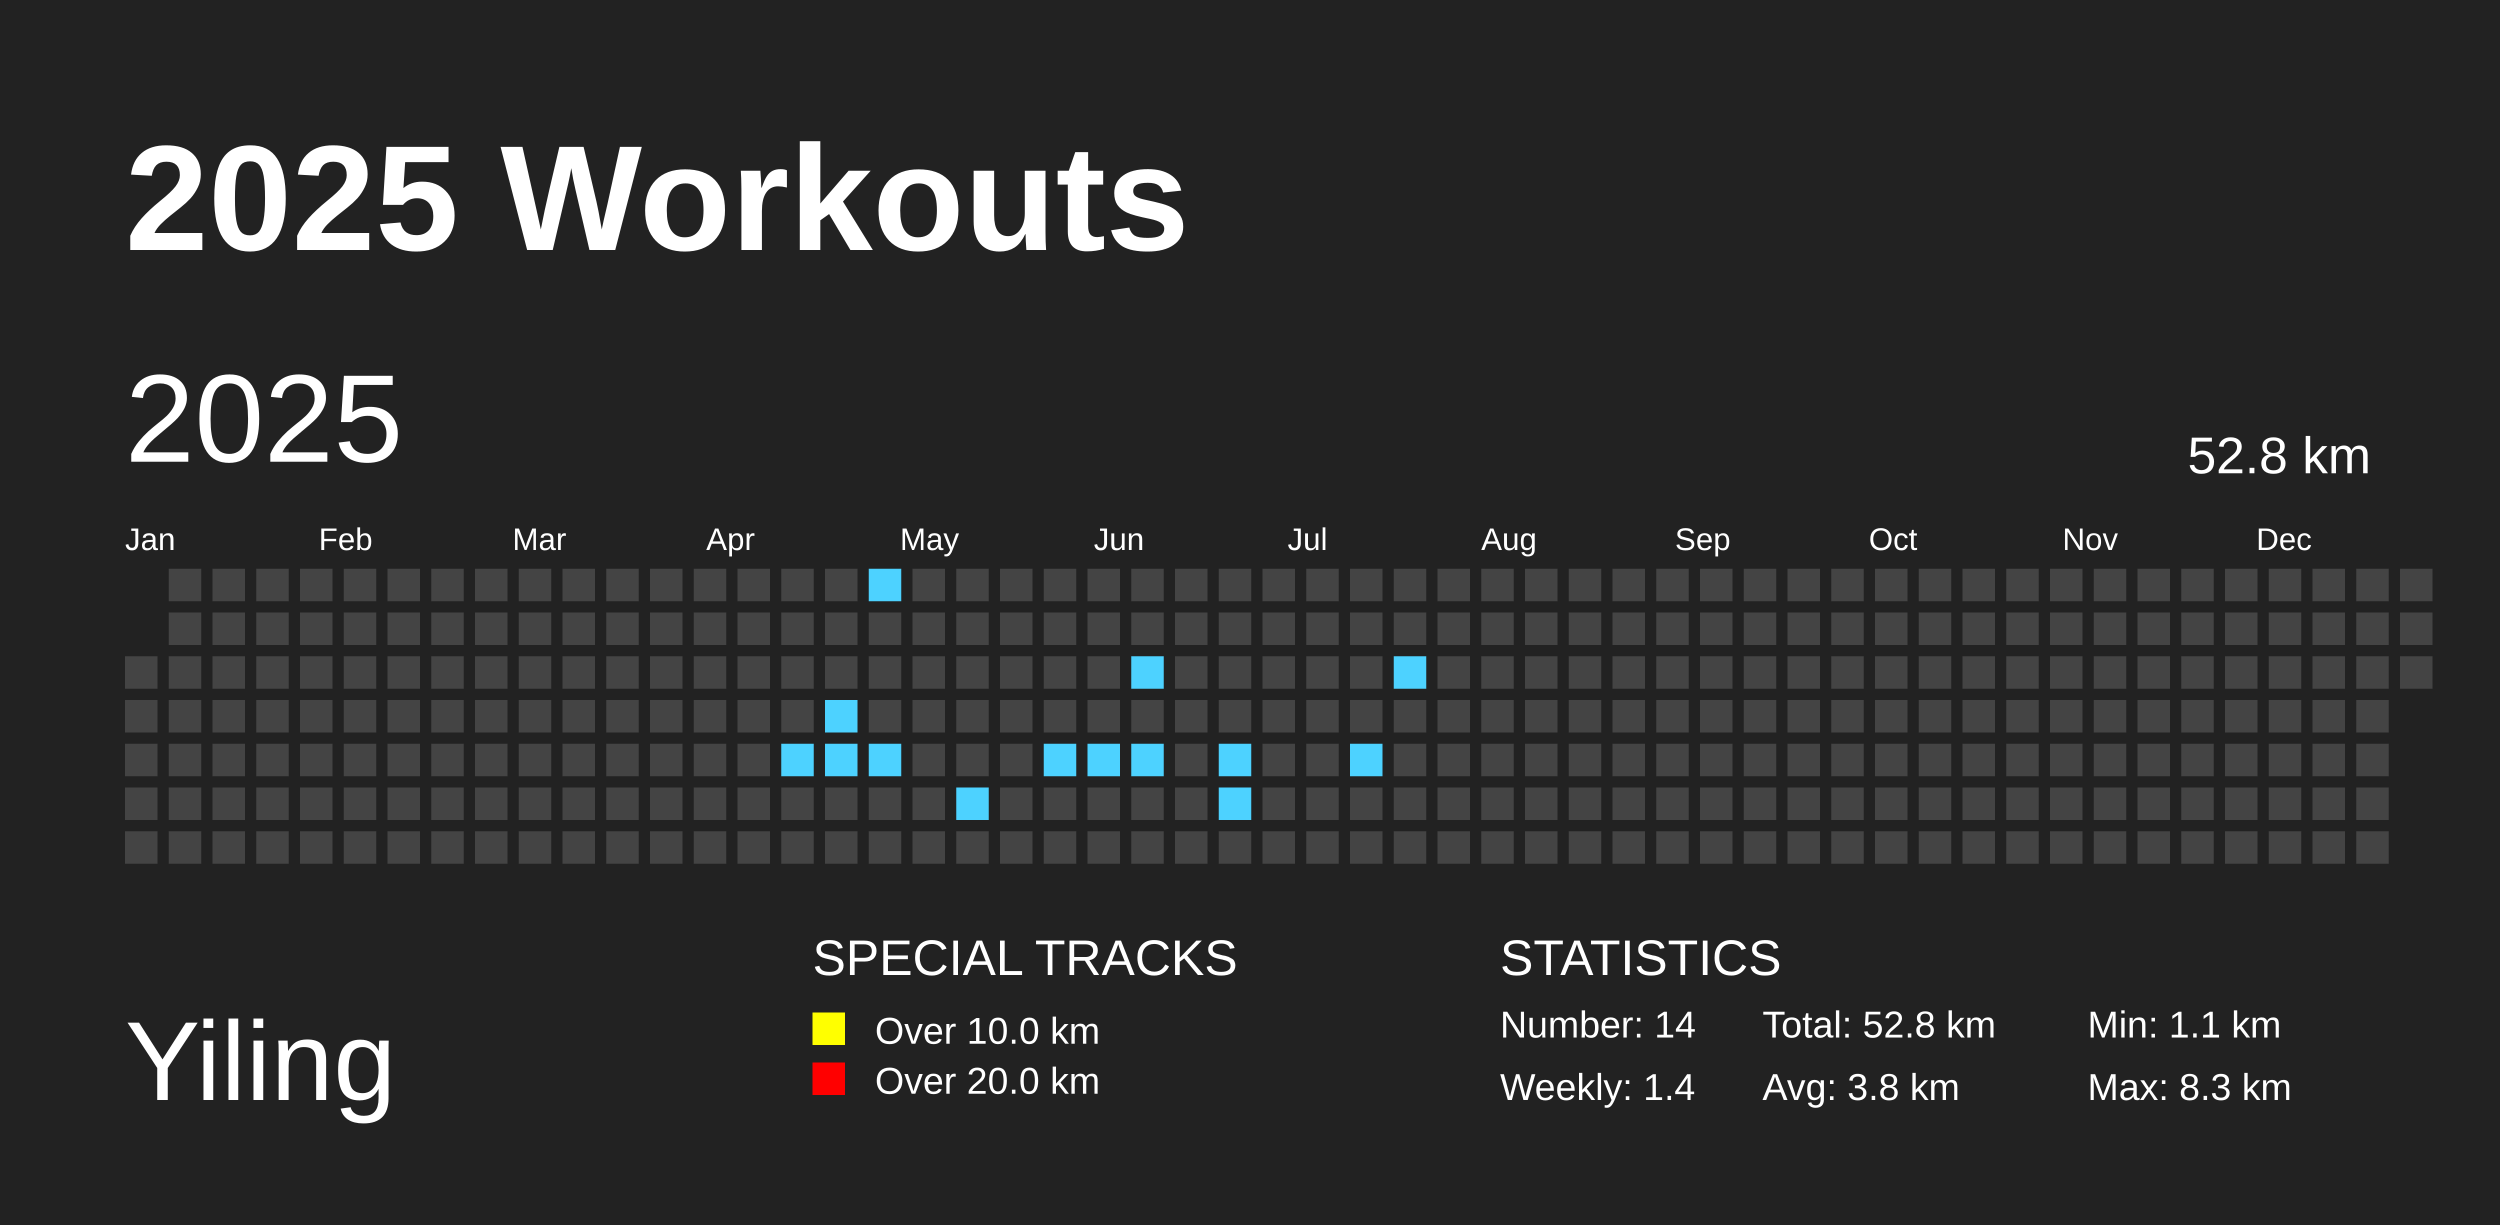
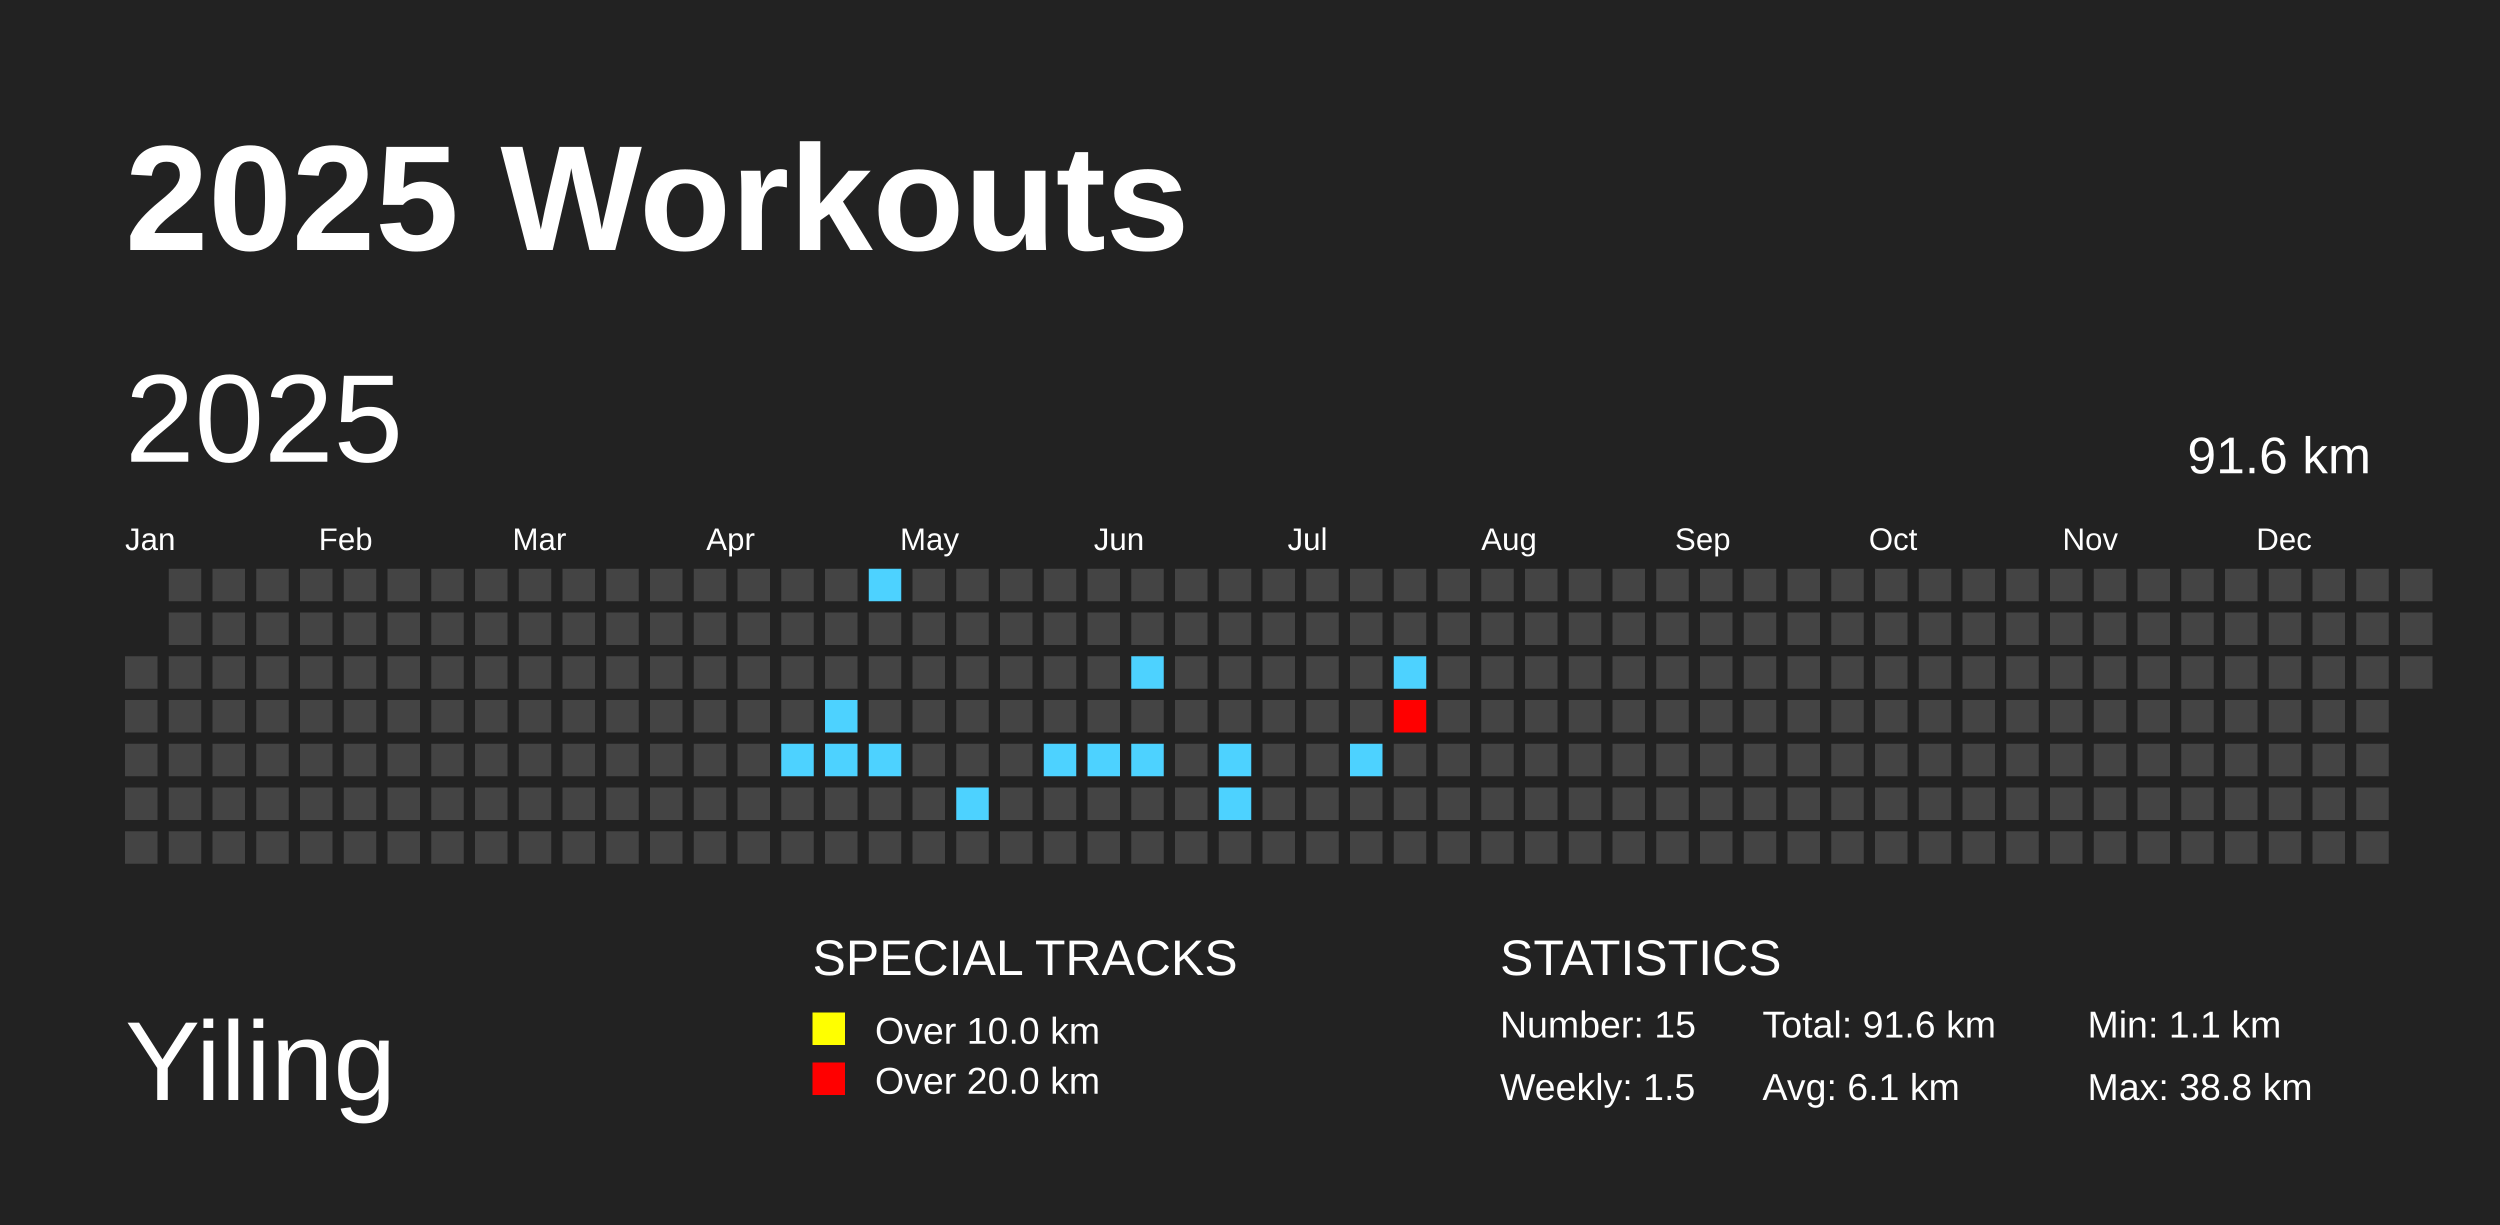
<svg xmlns="http://www.w3.org/2000/svg" baseProfile="full" height="98mm" version="1.1" viewBox="0,0,200,98" width="200mm">
  <defs />
  <rect fill="#222222" height="98" width="200" x="0" y="0" />
  <text fill="#FFFFFF" style="font-size:12px; font-family:Arial; font-weight:bold;" x="10" y="20">2025 Workouts</text>
  <text fill="#FFFFFF" style="font-size:9px; font-family:Arial" x="10" y="88">Yiling</text>
  <text fill="#FFFFFF" style="font-size:4px; font-family:Arial" x="65" y="78">SPECIAL TRACKS</text>
  <rect fill="yellow" height="2.6" width="2.6" x="65" y="81" />
  <text fill="#FFFFFF" style="font-size:3px; font-family:Arial" x="70" y="83.5">Over 10.0 km</text>
  <rect fill="red" height="2.6" width="2.6" x="65" y="85" />
  <text fill="#FFFFFF" style="font-size:3px; font-family:Arial" x="70" y="87.5">Over 20.0 km</text>
  <text fill="#FFFFFF" style="font-size:4px; font-family:Arial" x="120" y="78">STATISTICS</text>
-   <text fill="#FFFFFF" style="font-size:3px; font-family:Arial" x="120" y="83">Number: 14</text>
-   <text fill="#FFFFFF" style="font-size:3px; font-family:Arial" x="120" y="88">Weekly: 1.4</text>
-   <text fill="#FFFFFF" style="font-size:3px; font-family:Arial" x="141" y="83">Total: 52.8 km</text>
-   <text fill="#FFFFFF" style="font-size:3px; font-family:Arial" x="141" y="88">Avg: 3.8 km</text>
+   <text fill="#FFFFFF" style="font-size:3px; font-family:Arial" x="120" y="83">Number: 15</text>
+   <text fill="#FFFFFF" style="font-size:3px; font-family:Arial" x="120" y="88">Weekly: 1.5</text>
+   <text fill="#FFFFFF" style="font-size:3px; font-family:Arial" x="141" y="83">Total: 91.6 km</text>
+   <text fill="#FFFFFF" style="font-size:3px; font-family:Arial" x="141" y="88">Avg: 6.1 km</text>
  <text fill="#FFFFFF" style="font-size:3px; font-family:Arial" x="167" y="83">Min: 1.1 km</text>
-   <text fill="#FFFFFF" style="font-size:3px; font-family:Arial" x="167" y="88">Max: 8.3 km</text>
+   <text fill="#FFFFFF" style="font-size:3px; font-family:Arial" x="167" y="88">Max: 38.8 km</text>
  <text dominant-baseline="hanging" fill="#FFFFFF" style="font-size:10.0px; font-family:Arial;" x="10" y="30">2025</text>
-   <text dominant-baseline="hanging" fill="#FFFFFF" style="font-size:4.125px; font-family:Arial;" x="175" y="35">52.8 km</text>
+   <text dominant-baseline="hanging" fill="#FFFFFF" style="font-size:4.125px; font-family:Arial;" x="175" y="35">91.6 km</text>
  <text fill="#FFFFFF" style="font-size:2.5px; font-family:Arial" x="10.0" y="44">Jan</text>
  <text fill="#FFFFFF" style="font-size:2.5px; font-family:Arial" x="25.5" y="44">Feb</text>
  <text fill="#FFFFFF" style="font-size:2.5px; font-family:Arial" x="41.0" y="44">Mar</text>
  <text fill="#FFFFFF" style="font-size:2.5px; font-family:Arial" x="56.5" y="44">Apr</text>
  <text fill="#FFFFFF" style="font-size:2.5px; font-family:Arial" x="72.0" y="44">May</text>
  <text fill="#FFFFFF" style="font-size:2.5px; font-family:Arial" x="87.5" y="44">Jun</text>
  <text fill="#FFFFFF" style="font-size:2.5px; font-family:Arial" x="103.0" y="44">Jul</text>
  <text fill="#FFFFFF" style="font-size:2.5px; font-family:Arial" x="118.5" y="44">Aug</text>
  <text fill="#FFFFFF" style="font-size:2.5px; font-family:Arial" x="134.0" y="44">Sep</text>
  <text fill="#FFFFFF" style="font-size:2.5px; font-family:Arial" x="149.5" y="44">Oct</text>
  <text fill="#FFFFFF" style="font-size:2.5px; font-family:Arial" x="165.0" y="44">Nov</text>
  <text fill="#FFFFFF" style="font-size:2.5px; font-family:Arial" x="180.5" y="44">Dec</text>
  <rect fill="#444444" height="2.6" width="2.6" x="10.0" y="52.5" />
  <rect fill="#444444" height="2.6" width="2.6" x="10.0" y="56.0" />
  <rect fill="#444444" height="2.6" width="2.6" x="10.0" y="59.5" />
  <rect fill="#444444" height="2.6" width="2.6" x="10.0" y="63.0" />
  <rect fill="#444444" height="2.6" width="2.6" x="10.0" y="66.5" />
  <rect fill="#444444" height="2.6" width="2.6" x="13.5" y="45.5" />
  <rect fill="#444444" height="2.6" width="2.6" x="13.5" y="49.0" />
  <rect fill="#444444" height="2.6" width="2.6" x="13.5" y="52.5" />
  <rect fill="#444444" height="2.6" width="2.6" x="13.5" y="56.0" />
  <rect fill="#444444" height="2.6" width="2.6" x="13.5" y="59.5" />
  <rect fill="#444444" height="2.6" width="2.6" x="13.5" y="63.0" />
  <rect fill="#444444" height="2.6" width="2.6" x="13.5" y="66.5" />
  <rect fill="#444444" height="2.6" width="2.6" x="17.0" y="45.5" />
  <rect fill="#444444" height="2.6" width="2.6" x="17.0" y="49.0" />
  <rect fill="#444444" height="2.6" width="2.6" x="17.0" y="52.5" />
  <rect fill="#444444" height="2.6" width="2.6" x="17.0" y="56.0" />
  <rect fill="#444444" height="2.6" width="2.6" x="17.0" y="59.5" />
  <rect fill="#444444" height="2.6" width="2.6" x="17.0" y="63.0" />
  <rect fill="#444444" height="2.6" width="2.6" x="17.0" y="66.5" />
  <rect fill="#444444" height="2.6" width="2.6" x="20.5" y="45.5" />
  <rect fill="#444444" height="2.6" width="2.6" x="20.5" y="49.0" />
  <rect fill="#444444" height="2.6" width="2.6" x="20.5" y="52.5" />
  <rect fill="#444444" height="2.6" width="2.6" x="20.5" y="56.0" />
  <rect fill="#444444" height="2.6" width="2.6" x="20.5" y="59.5" />
  <rect fill="#444444" height="2.6" width="2.6" x="20.5" y="63.0" />
  <rect fill="#444444" height="2.6" width="2.6" x="20.5" y="66.5" />
  <rect fill="#444444" height="2.6" width="2.6" x="24.0" y="45.5" />
  <rect fill="#444444" height="2.6" width="2.6" x="24.0" y="49.0" />
  <rect fill="#444444" height="2.6" width="2.6" x="24.0" y="52.5" />
  <rect fill="#444444" height="2.6" width="2.6" x="24.0" y="56.0" />
  <rect fill="#444444" height="2.6" width="2.6" x="24.0" y="59.5" />
  <rect fill="#444444" height="2.6" width="2.6" x="24.0" y="63.0" />
  <rect fill="#444444" height="2.6" width="2.6" x="24.0" y="66.5" />
  <rect fill="#444444" height="2.6" width="2.6" x="27.5" y="45.5" />
  <rect fill="#444444" height="2.6" width="2.6" x="27.5" y="49.0" />
  <rect fill="#444444" height="2.6" width="2.6" x="27.5" y="52.5" />
  <rect fill="#444444" height="2.6" width="2.6" x="27.5" y="56.0" />
  <rect fill="#444444" height="2.6" width="2.6" x="27.5" y="59.5" />
  <rect fill="#444444" height="2.6" width="2.6" x="27.5" y="63.0" />
  <rect fill="#444444" height="2.6" width="2.6" x="27.5" y="66.5" />
  <rect fill="#444444" height="2.6" width="2.6" x="31.0" y="45.5" />
  <rect fill="#444444" height="2.6" width="2.6" x="31.0" y="49.0" />
  <rect fill="#444444" height="2.6" width="2.6" x="31.0" y="52.5" />
  <rect fill="#444444" height="2.6" width="2.6" x="31.0" y="56.0" />
  <rect fill="#444444" height="2.6" width="2.6" x="31.0" y="59.5" />
  <rect fill="#444444" height="2.6" width="2.6" x="31.0" y="63.0" />
  <rect fill="#444444" height="2.6" width="2.6" x="31.0" y="66.5" />
  <rect fill="#444444" height="2.6" width="2.6" x="34.5" y="45.5" />
  <rect fill="#444444" height="2.6" width="2.6" x="34.5" y="49.0" />
  <rect fill="#444444" height="2.6" width="2.6" x="34.5" y="52.5" />
  <rect fill="#444444" height="2.6" width="2.6" x="34.5" y="56.0" />
  <rect fill="#444444" height="2.6" width="2.6" x="34.5" y="59.5" />
  <rect fill="#444444" height="2.6" width="2.6" x="34.5" y="63.0" />
  <rect fill="#444444" height="2.6" width="2.6" x="34.5" y="66.5" />
  <rect fill="#444444" height="2.6" width="2.6" x="38.0" y="45.5" />
  <rect fill="#444444" height="2.6" width="2.6" x="38.0" y="49.0" />
  <rect fill="#444444" height="2.6" width="2.6" x="38.0" y="52.5" />
  <rect fill="#444444" height="2.6" width="2.6" x="38.0" y="56.0" />
  <rect fill="#444444" height="2.6" width="2.6" x="38.0" y="59.5" />
  <rect fill="#444444" height="2.6" width="2.6" x="38.0" y="63.0" />
  <rect fill="#444444" height="2.6" width="2.6" x="38.0" y="66.5" />
  <rect fill="#444444" height="2.6" width="2.6" x="41.5" y="45.5" />
  <rect fill="#444444" height="2.6" width="2.6" x="41.5" y="49.0" />
  <rect fill="#444444" height="2.6" width="2.6" x="41.5" y="52.5" />
  <rect fill="#444444" height="2.6" width="2.6" x="41.5" y="56.0" />
  <rect fill="#444444" height="2.6" width="2.6" x="41.5" y="59.5" />
  <rect fill="#444444" height="2.6" width="2.6" x="41.5" y="63.0" />
  <rect fill="#444444" height="2.6" width="2.6" x="41.5" y="66.5" />
  <rect fill="#444444" height="2.6" width="2.6" x="45.0" y="45.5" />
  <rect fill="#444444" height="2.6" width="2.6" x="45.0" y="49.0" />
  <rect fill="#444444" height="2.6" width="2.6" x="45.0" y="52.5" />
  <rect fill="#444444" height="2.6" width="2.6" x="45.0" y="56.0" />
  <rect fill="#444444" height="2.6" width="2.6" x="45.0" y="59.5" />
  <rect fill="#444444" height="2.6" width="2.6" x="45.0" y="63.0" />
  <rect fill="#444444" height="2.6" width="2.6" x="45.0" y="66.5" />
  <rect fill="#444444" height="2.6" width="2.6" x="48.5" y="45.5" />
  <rect fill="#444444" height="2.6" width="2.6" x="48.5" y="49.0" />
  <rect fill="#444444" height="2.6" width="2.6" x="48.5" y="52.5" />
  <rect fill="#444444" height="2.6" width="2.6" x="48.5" y="56.0" />
  <rect fill="#444444" height="2.6" width="2.6" x="48.5" y="59.5" />
  <rect fill="#444444" height="2.6" width="2.6" x="48.5" y="63.0" />
  <rect fill="#444444" height="2.6" width="2.6" x="48.5" y="66.5" />
  <rect fill="#444444" height="2.6" width="2.6" x="52.0" y="45.5" />
  <rect fill="#444444" height="2.6" width="2.6" x="52.0" y="49.0" />
  <rect fill="#444444" height="2.6" width="2.6" x="52.0" y="52.5" />
  <rect fill="#444444" height="2.6" width="2.6" x="52.0" y="56.0" />
  <rect fill="#444444" height="2.6" width="2.6" x="52.0" y="59.5" />
  <rect fill="#444444" height="2.6" width="2.6" x="52.0" y="63.0" />
  <rect fill="#444444" height="2.6" width="2.6" x="52.0" y="66.5" />
  <rect fill="#444444" height="2.6" width="2.6" x="55.5" y="45.5" />
  <rect fill="#444444" height="2.6" width="2.6" x="55.5" y="49.0" />
  <rect fill="#444444" height="2.6" width="2.6" x="55.5" y="52.5" />
  <rect fill="#444444" height="2.6" width="2.6" x="55.5" y="56.0" />
  <rect fill="#444444" height="2.6" width="2.6" x="55.5" y="59.5" />
  <rect fill="#444444" height="2.6" width="2.6" x="55.5" y="63.0" />
  <rect fill="#444444" height="2.6" width="2.6" x="55.5" y="66.5" />
  <rect fill="#444444" height="2.6" width="2.6" x="59.0" y="45.5" />
  <rect fill="#444444" height="2.6" width="2.6" x="59.0" y="49.0" />
  <rect fill="#444444" height="2.6" width="2.6" x="59.0" y="52.5" />
  <rect fill="#444444" height="2.6" width="2.6" x="59.0" y="56.0" />
  <rect fill="#444444" height="2.6" width="2.6" x="59.0" y="59.5" />
  <rect fill="#444444" height="2.6" width="2.6" x="59.0" y="63.0" />
  <rect fill="#444444" height="2.6" width="2.6" x="59.0" y="66.5" />
  <rect fill="#444444" height="2.6" width="2.6" x="62.5" y="45.5" />
  <rect fill="#444444" height="2.6" width="2.6" x="62.5" y="49.0" />
  <rect fill="#444444" height="2.6" width="2.6" x="62.5" y="52.5" />
  <rect fill="#444444" height="2.6" width="2.6" x="62.5" y="56.0" />
-   <rect fill="#4DD2FF" height="2.6" width="2.6" x="62.5" y="59.5" />
+   <rect fill="#4dd2ff" height="2.6" width="2.6" x="62.5" y="59.5" />
  <rect fill="#444444" height="2.6" width="2.6" x="62.5" y="63.0" />
  <rect fill="#444444" height="2.6" width="2.6" x="62.5" y="66.5" />
  <rect fill="#444444" height="2.6" width="2.6" x="66.0" y="45.5" />
  <rect fill="#444444" height="2.6" width="2.6" x="66.0" y="49.0" />
  <rect fill="#444444" height="2.6" width="2.6" x="66.0" y="52.5" />
-   <rect fill="#4DD2FF" height="2.6" width="2.6" x="66.0" y="56.0" />
-   <rect fill="#4DD2FF" height="2.6" width="2.6" x="66.0" y="59.5" />
+   <rect fill="#4dd2ff" height="2.6" width="2.6" x="66.0" y="56.0" />
+   <rect fill="#4dd2ff" height="2.6" width="2.6" x="66.0" y="59.5" />
  <rect fill="#444444" height="2.6" width="2.6" x="66.0" y="63.0" />
  <rect fill="#444444" height="2.6" width="2.6" x="66.0" y="66.5" />
-   <rect fill="#4DD2FF" height="2.6" width="2.6" x="69.5" y="45.5" />
+   <rect fill="#4dd2ff" height="2.6" width="2.6" x="69.5" y="45.5" />
  <rect fill="#444444" height="2.6" width="2.6" x="69.5" y="49.0" />
  <rect fill="#444444" height="2.6" width="2.6" x="69.5" y="52.5" />
  <rect fill="#444444" height="2.6" width="2.6" x="69.5" y="56.0" />
-   <rect fill="#4DD2FF" height="2.6" width="2.6" x="69.5" y="59.5" />
+   <rect fill="#4dd2ff" height="2.6" width="2.6" x="69.5" y="59.5" />
  <rect fill="#444444" height="2.6" width="2.6" x="69.5" y="63.0" />
  <rect fill="#444444" height="2.6" width="2.6" x="69.5" y="66.5" />
  <rect fill="#444444" height="2.6" width="2.6" x="73.0" y="45.5" />
  <rect fill="#444444" height="2.6" width="2.6" x="73.0" y="49.0" />
  <rect fill="#444444" height="2.6" width="2.6" x="73.0" y="52.5" />
  <rect fill="#444444" height="2.6" width="2.6" x="73.0" y="56.0" />
  <rect fill="#444444" height="2.6" width="2.6" x="73.0" y="59.5" />
  <rect fill="#444444" height="2.6" width="2.6" x="73.0" y="63.0" />
  <rect fill="#444444" height="2.6" width="2.6" x="73.0" y="66.5" />
  <rect fill="#444444" height="2.6" width="2.6" x="76.5" y="45.5" />
  <rect fill="#444444" height="2.6" width="2.6" x="76.5" y="49.0" />
  <rect fill="#444444" height="2.6" width="2.6" x="76.5" y="52.5" />
  <rect fill="#444444" height="2.6" width="2.6" x="76.5" y="56.0" />
  <rect fill="#444444" height="2.6" width="2.6" x="76.5" y="59.5" />
-   <rect fill="#4DD2FF" height="2.6" width="2.6" x="76.5" y="63.0" />
+   <rect fill="#4dd2ff" height="2.6" width="2.6" x="76.5" y="63.0" />
  <rect fill="#444444" height="2.6" width="2.6" x="76.5" y="66.5" />
  <rect fill="#444444" height="2.6" width="2.6" x="80.0" y="45.5" />
  <rect fill="#444444" height="2.6" width="2.6" x="80.0" y="49.0" />
  <rect fill="#444444" height="2.6" width="2.6" x="80.0" y="52.5" />
  <rect fill="#444444" height="2.6" width="2.6" x="80.0" y="56.0" />
  <rect fill="#444444" height="2.6" width="2.6" x="80.0" y="59.5" />
  <rect fill="#444444" height="2.6" width="2.6" x="80.0" y="63.0" />
  <rect fill="#444444" height="2.6" width="2.6" x="80.0" y="66.5" />
  <rect fill="#444444" height="2.6" width="2.6" x="83.5" y="45.5" />
  <rect fill="#444444" height="2.6" width="2.6" x="83.5" y="49.0" />
  <rect fill="#444444" height="2.6" width="2.6" x="83.5" y="52.5" />
  <rect fill="#444444" height="2.6" width="2.6" x="83.5" y="56.0" />
-   <rect fill="#4DD2FF" height="2.6" width="2.6" x="83.5" y="59.5" />
+   <rect fill="#4dd2ff" height="2.6" width="2.6" x="83.5" y="59.5" />
  <rect fill="#444444" height="2.6" width="2.6" x="83.5" y="63.0" />
  <rect fill="#444444" height="2.6" width="2.6" x="83.5" y="66.5" />
  <rect fill="#444444" height="2.6" width="2.6" x="87.0" y="45.5" />
  <rect fill="#444444" height="2.6" width="2.6" x="87.0" y="49.0" />
  <rect fill="#444444" height="2.6" width="2.6" x="87.0" y="52.5" />
  <rect fill="#444444" height="2.6" width="2.6" x="87.0" y="56.0" />
-   <rect fill="#4DD2FF" height="2.6" width="2.6" x="87.0" y="59.5" />
+   <rect fill="#4dd2ff" height="2.6" width="2.6" x="87.0" y="59.5" />
  <rect fill="#444444" height="2.6" width="2.6" x="87.0" y="63.0" />
  <rect fill="#444444" height="2.6" width="2.6" x="87.0" y="66.5" />
  <rect fill="#444444" height="2.6" width="2.6" x="90.5" y="45.5" />
  <rect fill="#444444" height="2.6" width="2.6" x="90.5" y="49.0" />
-   <rect fill="#4DD2FF" height="2.6" width="2.6" x="90.5" y="52.5" />
+   <rect fill="#4dd2ff" height="2.6" width="2.6" x="90.5" y="52.5" />
  <rect fill="#444444" height="2.6" width="2.6" x="90.5" y="56.0" />
-   <rect fill="#4DD2FF" height="2.6" width="2.6" x="90.5" y="59.5" />
+   <rect fill="#4dd2ff" height="2.6" width="2.6" x="90.5" y="59.5" />
  <rect fill="#444444" height="2.6" width="2.6" x="90.5" y="63.0" />
  <rect fill="#444444" height="2.6" width="2.6" x="90.5" y="66.5" />
  <rect fill="#444444" height="2.6" width="2.6" x="94.0" y="45.5" />
  <rect fill="#444444" height="2.6" width="2.6" x="94.0" y="49.0" />
  <rect fill="#444444" height="2.6" width="2.6" x="94.0" y="52.5" />
  <rect fill="#444444" height="2.6" width="2.6" x="94.0" y="56.0" />
  <rect fill="#444444" height="2.6" width="2.6" x="94.0" y="59.5" />
  <rect fill="#444444" height="2.6" width="2.6" x="94.0" y="63.0" />
  <rect fill="#444444" height="2.6" width="2.6" x="94.0" y="66.5" />
  <rect fill="#444444" height="2.6" width="2.6" x="97.5" y="45.5" />
  <rect fill="#444444" height="2.6" width="2.6" x="97.5" y="49.0" />
  <rect fill="#444444" height="2.6" width="2.6" x="97.5" y="52.5" />
  <rect fill="#444444" height="2.6" width="2.6" x="97.5" y="56.0" />
-   <rect fill="#4DD2FF" height="2.6" width="2.6" x="97.5" y="59.5" />
-   <rect fill="#4DD2FF" height="2.6" width="2.6" x="97.5" y="63.0" />
+   <rect fill="#4dd2ff" height="2.6" width="2.6" x="97.5" y="59.5" />
+   <rect fill="#4dd2ff" height="2.6" width="2.6" x="97.5" y="63.0" />
  <rect fill="#444444" height="2.6" width="2.6" x="97.5" y="66.5" />
  <rect fill="#444444" height="2.6" width="2.6" x="101.0" y="45.5" />
  <rect fill="#444444" height="2.6" width="2.6" x="101.0" y="49.0" />
  <rect fill="#444444" height="2.6" width="2.6" x="101.0" y="52.5" />
  <rect fill="#444444" height="2.6" width="2.6" x="101.0" y="56.0" />
  <rect fill="#444444" height="2.6" width="2.6" x="101.0" y="59.5" />
  <rect fill="#444444" height="2.6" width="2.6" x="101.0" y="63.0" />
  <rect fill="#444444" height="2.6" width="2.6" x="101.0" y="66.5" />
  <rect fill="#444444" height="2.6" width="2.6" x="104.5" y="45.5" />
  <rect fill="#444444" height="2.6" width="2.6" x="104.5" y="49.0" />
  <rect fill="#444444" height="2.6" width="2.6" x="104.5" y="52.5" />
  <rect fill="#444444" height="2.6" width="2.6" x="104.5" y="56.0" />
  <rect fill="#444444" height="2.6" width="2.6" x="104.5" y="59.5" />
  <rect fill="#444444" height="2.6" width="2.6" x="104.5" y="63.0" />
  <rect fill="#444444" height="2.6" width="2.6" x="104.5" y="66.5" />
  <rect fill="#444444" height="2.6" width="2.6" x="108.0" y="45.5" />
  <rect fill="#444444" height="2.6" width="2.6" x="108.0" y="49.0" />
  <rect fill="#444444" height="2.6" width="2.6" x="108.0" y="52.5" />
  <rect fill="#444444" height="2.6" width="2.6" x="108.0" y="56.0" />
-   <rect fill="#4DD2FF" height="2.6" width="2.6" x="108.0" y="59.5" />
+   <rect fill="#4dd2ff" height="2.6" width="2.6" x="108.0" y="59.5" />
  <rect fill="#444444" height="2.6" width="2.6" x="108.0" y="63.0" />
  <rect fill="#444444" height="2.6" width="2.6" x="108.0" y="66.5" />
  <rect fill="#444444" height="2.6" width="2.6" x="111.5" y="45.5" />
  <rect fill="#444444" height="2.6" width="2.6" x="111.5" y="49.0" />
-   <rect fill="#4DD2FF" height="2.6" width="2.6" x="111.5" y="52.5" />
-   <rect fill="#444444" height="2.6" width="2.6" x="111.5" y="56.0" />
+   <rect fill="#4dd2ff" height="2.6" width="2.6" x="111.5" y="52.5" />
+   <rect fill="red" height="2.6" width="2.6" x="111.5" y="56.0" />
  <rect fill="#444444" height="2.6" width="2.6" x="111.5" y="59.5" />
  <rect fill="#444444" height="2.6" width="2.6" x="111.5" y="63.0" />
  <rect fill="#444444" height="2.6" width="2.6" x="111.5" y="66.5" />
  <rect fill="#444444" height="2.6" width="2.6" x="115.0" y="45.5" />
  <rect fill="#444444" height="2.6" width="2.6" x="115.0" y="49.0" />
  <rect fill="#444444" height="2.6" width="2.6" x="115.0" y="52.5" />
  <rect fill="#444444" height="2.6" width="2.6" x="115.0" y="56.0" />
  <rect fill="#444444" height="2.6" width="2.6" x="115.0" y="59.5" />
  <rect fill="#444444" height="2.6" width="2.6" x="115.0" y="63.0" />
  <rect fill="#444444" height="2.6" width="2.6" x="115.0" y="66.5" />
  <rect fill="#444444" height="2.6" width="2.6" x="118.5" y="45.5" />
  <rect fill="#444444" height="2.6" width="2.6" x="118.5" y="49.0" />
  <rect fill="#444444" height="2.6" width="2.6" x="118.5" y="52.5" />
  <rect fill="#444444" height="2.6" width="2.6" x="118.5" y="56.0" />
  <rect fill="#444444" height="2.6" width="2.6" x="118.5" y="59.5" />
  <rect fill="#444444" height="2.6" width="2.6" x="118.5" y="63.0" />
  <rect fill="#444444" height="2.6" width="2.6" x="118.5" y="66.5" />
  <rect fill="#444444" height="2.6" width="2.6" x="122.0" y="45.5" />
  <rect fill="#444444" height="2.6" width="2.6" x="122.0" y="49.0" />
  <rect fill="#444444" height="2.6" width="2.6" x="122.0" y="52.5" />
  <rect fill="#444444" height="2.6" width="2.6" x="122.0" y="56.0" />
  <rect fill="#444444" height="2.6" width="2.6" x="122.0" y="59.5" />
  <rect fill="#444444" height="2.6" width="2.6" x="122.0" y="63.0" />
  <rect fill="#444444" height="2.6" width="2.6" x="122.0" y="66.5" />
  <rect fill="#444444" height="2.6" width="2.6" x="125.5" y="45.5" />
  <rect fill="#444444" height="2.6" width="2.6" x="125.5" y="49.0" />
  <rect fill="#444444" height="2.6" width="2.6" x="125.5" y="52.5" />
  <rect fill="#444444" height="2.6" width="2.6" x="125.5" y="56.0" />
  <rect fill="#444444" height="2.6" width="2.6" x="125.5" y="59.5" />
  <rect fill="#444444" height="2.6" width="2.6" x="125.5" y="63.0" />
  <rect fill="#444444" height="2.6" width="2.6" x="125.5" y="66.5" />
  <rect fill="#444444" height="2.6" width="2.6" x="129.0" y="45.5" />
  <rect fill="#444444" height="2.6" width="2.6" x="129.0" y="49.0" />
  <rect fill="#444444" height="2.6" width="2.6" x="129.0" y="52.5" />
  <rect fill="#444444" height="2.6" width="2.6" x="129.0" y="56.0" />
  <rect fill="#444444" height="2.6" width="2.6" x="129.0" y="59.5" />
  <rect fill="#444444" height="2.6" width="2.6" x="129.0" y="63.0" />
  <rect fill="#444444" height="2.6" width="2.6" x="129.0" y="66.5" />
  <rect fill="#444444" height="2.6" width="2.6" x="132.5" y="45.5" />
  <rect fill="#444444" height="2.6" width="2.6" x="132.5" y="49.0" />
  <rect fill="#444444" height="2.6" width="2.6" x="132.5" y="52.5" />
  <rect fill="#444444" height="2.6" width="2.6" x="132.5" y="56.0" />
  <rect fill="#444444" height="2.6" width="2.6" x="132.5" y="59.5" />
  <rect fill="#444444" height="2.6" width="2.6" x="132.5" y="63.0" />
  <rect fill="#444444" height="2.6" width="2.6" x="132.5" y="66.5" />
  <rect fill="#444444" height="2.6" width="2.6" x="136.0" y="45.5" />
  <rect fill="#444444" height="2.6" width="2.6" x="136.0" y="49.0" />
  <rect fill="#444444" height="2.6" width="2.6" x="136.0" y="52.5" />
  <rect fill="#444444" height="2.6" width="2.6" x="136.0" y="56.0" />
  <rect fill="#444444" height="2.6" width="2.6" x="136.0" y="59.5" />
  <rect fill="#444444" height="2.6" width="2.6" x="136.0" y="63.0" />
  <rect fill="#444444" height="2.6" width="2.6" x="136.0" y="66.5" />
  <rect fill="#444444" height="2.6" width="2.6" x="139.5" y="45.5" />
  <rect fill="#444444" height="2.6" width="2.6" x="139.5" y="49.0" />
  <rect fill="#444444" height="2.6" width="2.6" x="139.5" y="52.5" />
  <rect fill="#444444" height="2.6" width="2.6" x="139.5" y="56.0" />
  <rect fill="#444444" height="2.6" width="2.6" x="139.5" y="59.5" />
  <rect fill="#444444" height="2.6" width="2.6" x="139.5" y="63.0" />
  <rect fill="#444444" height="2.6" width="2.6" x="139.5" y="66.5" />
  <rect fill="#444444" height="2.6" width="2.6" x="143.0" y="45.5" />
  <rect fill="#444444" height="2.6" width="2.6" x="143.0" y="49.0" />
  <rect fill="#444444" height="2.6" width="2.6" x="143.0" y="52.5" />
  <rect fill="#444444" height="2.6" width="2.6" x="143.0" y="56.0" />
  <rect fill="#444444" height="2.6" width="2.6" x="143.0" y="59.5" />
  <rect fill="#444444" height="2.6" width="2.6" x="143.0" y="63.0" />
  <rect fill="#444444" height="2.6" width="2.6" x="143.0" y="66.5" />
  <rect fill="#444444" height="2.6" width="2.6" x="146.5" y="45.5" />
  <rect fill="#444444" height="2.6" width="2.6" x="146.5" y="49.0" />
  <rect fill="#444444" height="2.6" width="2.6" x="146.5" y="52.5" />
  <rect fill="#444444" height="2.6" width="2.6" x="146.5" y="56.0" />
  <rect fill="#444444" height="2.6" width="2.6" x="146.5" y="59.5" />
  <rect fill="#444444" height="2.6" width="2.6" x="146.5" y="63.0" />
  <rect fill="#444444" height="2.6" width="2.6" x="146.5" y="66.5" />
  <rect fill="#444444" height="2.6" width="2.6" x="150.0" y="45.5" />
  <rect fill="#444444" height="2.6" width="2.6" x="150.0" y="49.0" />
  <rect fill="#444444" height="2.6" width="2.6" x="150.0" y="52.5" />
  <rect fill="#444444" height="2.6" width="2.6" x="150.0" y="56.0" />
  <rect fill="#444444" height="2.6" width="2.6" x="150.0" y="59.5" />
  <rect fill="#444444" height="2.6" width="2.6" x="150.0" y="63.0" />
  <rect fill="#444444" height="2.6" width="2.6" x="150.0" y="66.5" />
  <rect fill="#444444" height="2.6" width="2.6" x="153.5" y="45.5" />
  <rect fill="#444444" height="2.6" width="2.6" x="153.5" y="49.0" />
  <rect fill="#444444" height="2.6" width="2.6" x="153.5" y="52.5" />
  <rect fill="#444444" height="2.6" width="2.6" x="153.5" y="56.0" />
  <rect fill="#444444" height="2.6" width="2.6" x="153.5" y="59.5" />
  <rect fill="#444444" height="2.6" width="2.6" x="153.5" y="63.0" />
  <rect fill="#444444" height="2.6" width="2.6" x="153.5" y="66.5" />
  <rect fill="#444444" height="2.6" width="2.6" x="157.0" y="45.5" />
  <rect fill="#444444" height="2.6" width="2.6" x="157.0" y="49.0" />
  <rect fill="#444444" height="2.6" width="2.6" x="157.0" y="52.5" />
  <rect fill="#444444" height="2.6" width="2.6" x="157.0" y="56.0" />
  <rect fill="#444444" height="2.6" width="2.6" x="157.0" y="59.5" />
  <rect fill="#444444" height="2.6" width="2.6" x="157.0" y="63.0" />
  <rect fill="#444444" height="2.6" width="2.6" x="157.0" y="66.5" />
  <rect fill="#444444" height="2.6" width="2.6" x="160.5" y="45.5" />
  <rect fill="#444444" height="2.6" width="2.6" x="160.5" y="49.0" />
  <rect fill="#444444" height="2.6" width="2.6" x="160.5" y="52.5" />
  <rect fill="#444444" height="2.6" width="2.6" x="160.5" y="56.0" />
  <rect fill="#444444" height="2.6" width="2.6" x="160.5" y="59.5" />
  <rect fill="#444444" height="2.6" width="2.6" x="160.5" y="63.0" />
  <rect fill="#444444" height="2.6" width="2.6" x="160.5" y="66.5" />
  <rect fill="#444444" height="2.6" width="2.6" x="164.0" y="45.5" />
  <rect fill="#444444" height="2.6" width="2.6" x="164.0" y="49.0" />
  <rect fill="#444444" height="2.6" width="2.6" x="164.0" y="52.5" />
  <rect fill="#444444" height="2.6" width="2.6" x="164.0" y="56.0" />
  <rect fill="#444444" height="2.6" width="2.6" x="164.0" y="59.5" />
  <rect fill="#444444" height="2.6" width="2.6" x="164.0" y="63.0" />
  <rect fill="#444444" height="2.6" width="2.6" x="164.0" y="66.5" />
  <rect fill="#444444" height="2.6" width="2.6" x="167.5" y="45.5" />
  <rect fill="#444444" height="2.6" width="2.6" x="167.5" y="49.0" />
  <rect fill="#444444" height="2.6" width="2.6" x="167.5" y="52.5" />
  <rect fill="#444444" height="2.6" width="2.6" x="167.5" y="56.0" />
  <rect fill="#444444" height="2.6" width="2.6" x="167.5" y="59.5" />
  <rect fill="#444444" height="2.6" width="2.6" x="167.5" y="63.0" />
  <rect fill="#444444" height="2.6" width="2.6" x="167.5" y="66.5" />
  <rect fill="#444444" height="2.6" width="2.6" x="171.0" y="45.5" />
  <rect fill="#444444" height="2.6" width="2.6" x="171.0" y="49.0" />
  <rect fill="#444444" height="2.6" width="2.6" x="171.0" y="52.5" />
  <rect fill="#444444" height="2.6" width="2.6" x="171.0" y="56.0" />
  <rect fill="#444444" height="2.6" width="2.6" x="171.0" y="59.5" />
  <rect fill="#444444" height="2.6" width="2.6" x="171.0" y="63.0" />
  <rect fill="#444444" height="2.6" width="2.6" x="171.0" y="66.5" />
  <rect fill="#444444" height="2.6" width="2.6" x="174.5" y="45.5" />
  <rect fill="#444444" height="2.6" width="2.6" x="174.5" y="49.0" />
  <rect fill="#444444" height="2.6" width="2.6" x="174.5" y="52.5" />
  <rect fill="#444444" height="2.6" width="2.6" x="174.5" y="56.0" />
  <rect fill="#444444" height="2.6" width="2.6" x="174.5" y="59.5" />
  <rect fill="#444444" height="2.6" width="2.6" x="174.5" y="63.0" />
  <rect fill="#444444" height="2.6" width="2.6" x="174.5" y="66.5" />
  <rect fill="#444444" height="2.6" width="2.6" x="178.0" y="45.5" />
  <rect fill="#444444" height="2.6" width="2.6" x="178.0" y="49.0" />
  <rect fill="#444444" height="2.6" width="2.6" x="178.0" y="52.5" />
  <rect fill="#444444" height="2.6" width="2.6" x="178.0" y="56.0" />
  <rect fill="#444444" height="2.6" width="2.6" x="178.0" y="59.5" />
  <rect fill="#444444" height="2.6" width="2.6" x="178.0" y="63.0" />
  <rect fill="#444444" height="2.6" width="2.6" x="178.0" y="66.5" />
  <rect fill="#444444" height="2.6" width="2.6" x="181.5" y="45.5" />
  <rect fill="#444444" height="2.6" width="2.6" x="181.5" y="49.0" />
  <rect fill="#444444" height="2.6" width="2.6" x="181.5" y="52.5" />
  <rect fill="#444444" height="2.6" width="2.6" x="181.5" y="56.0" />
  <rect fill="#444444" height="2.6" width="2.6" x="181.5" y="59.5" />
  <rect fill="#444444" height="2.6" width="2.6" x="181.5" y="63.0" />
  <rect fill="#444444" height="2.6" width="2.6" x="181.5" y="66.5" />
  <rect fill="#444444" height="2.6" width="2.6" x="185.0" y="45.5" />
  <rect fill="#444444" height="2.6" width="2.6" x="185.0" y="49.0" />
  <rect fill="#444444" height="2.6" width="2.6" x="185.0" y="52.5" />
  <rect fill="#444444" height="2.6" width="2.6" x="185.0" y="56.0" />
  <rect fill="#444444" height="2.6" width="2.6" x="185.0" y="59.5" />
  <rect fill="#444444" height="2.6" width="2.6" x="185.0" y="63.0" />
  <rect fill="#444444" height="2.6" width="2.6" x="185.0" y="66.5" />
  <rect fill="#444444" height="2.6" width="2.6" x="188.5" y="45.5" />
  <rect fill="#444444" height="2.6" width="2.6" x="188.5" y="49.0" />
  <rect fill="#444444" height="2.6" width="2.6" x="188.5" y="52.5" />
  <rect fill="#444444" height="2.6" width="2.6" x="188.5" y="56.0" />
  <rect fill="#444444" height="2.6" width="2.6" x="188.5" y="59.5" />
  <rect fill="#444444" height="2.6" width="2.6" x="188.5" y="63.0" />
  <rect fill="#444444" height="2.6" width="2.6" x="188.5" y="66.5" />
  <rect fill="#444444" height="2.6" width="2.6" x="192.0" y="45.5" />
  <rect fill="#444444" height="2.6" width="2.6" x="192.0" y="49.0" />
  <rect fill="#444444" height="2.6" width="2.6" x="192.0" y="52.5" />
</svg>
